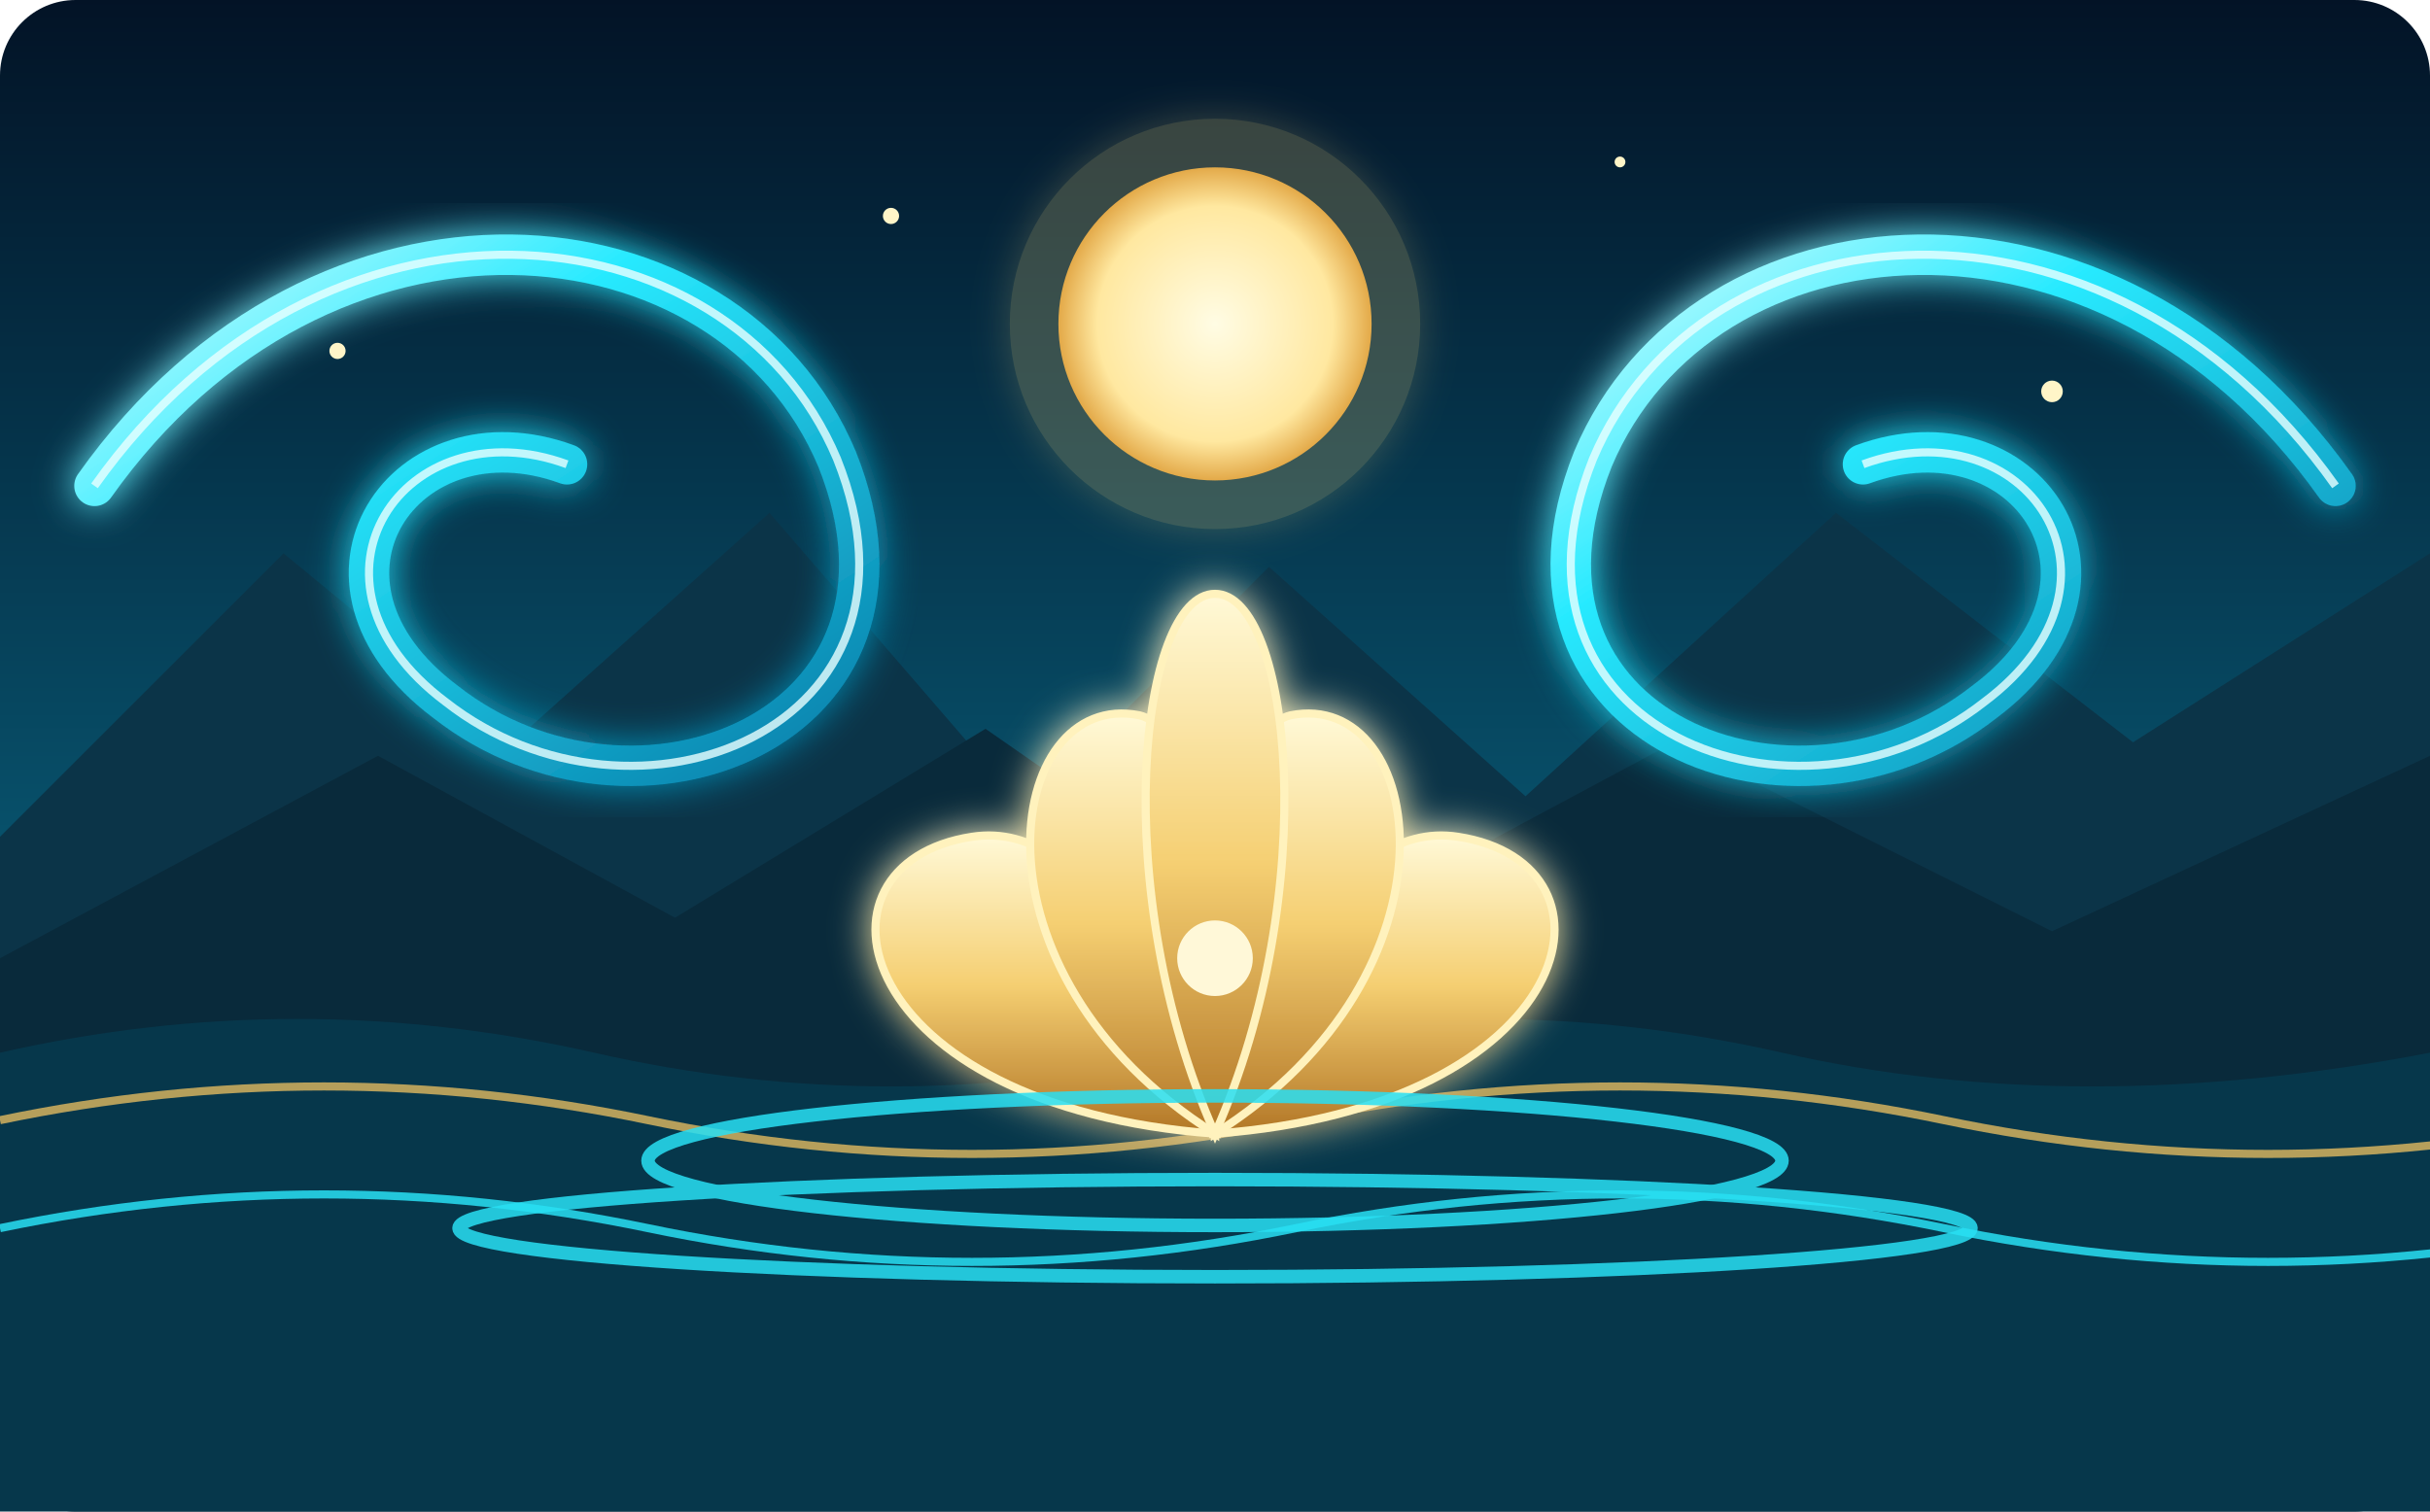
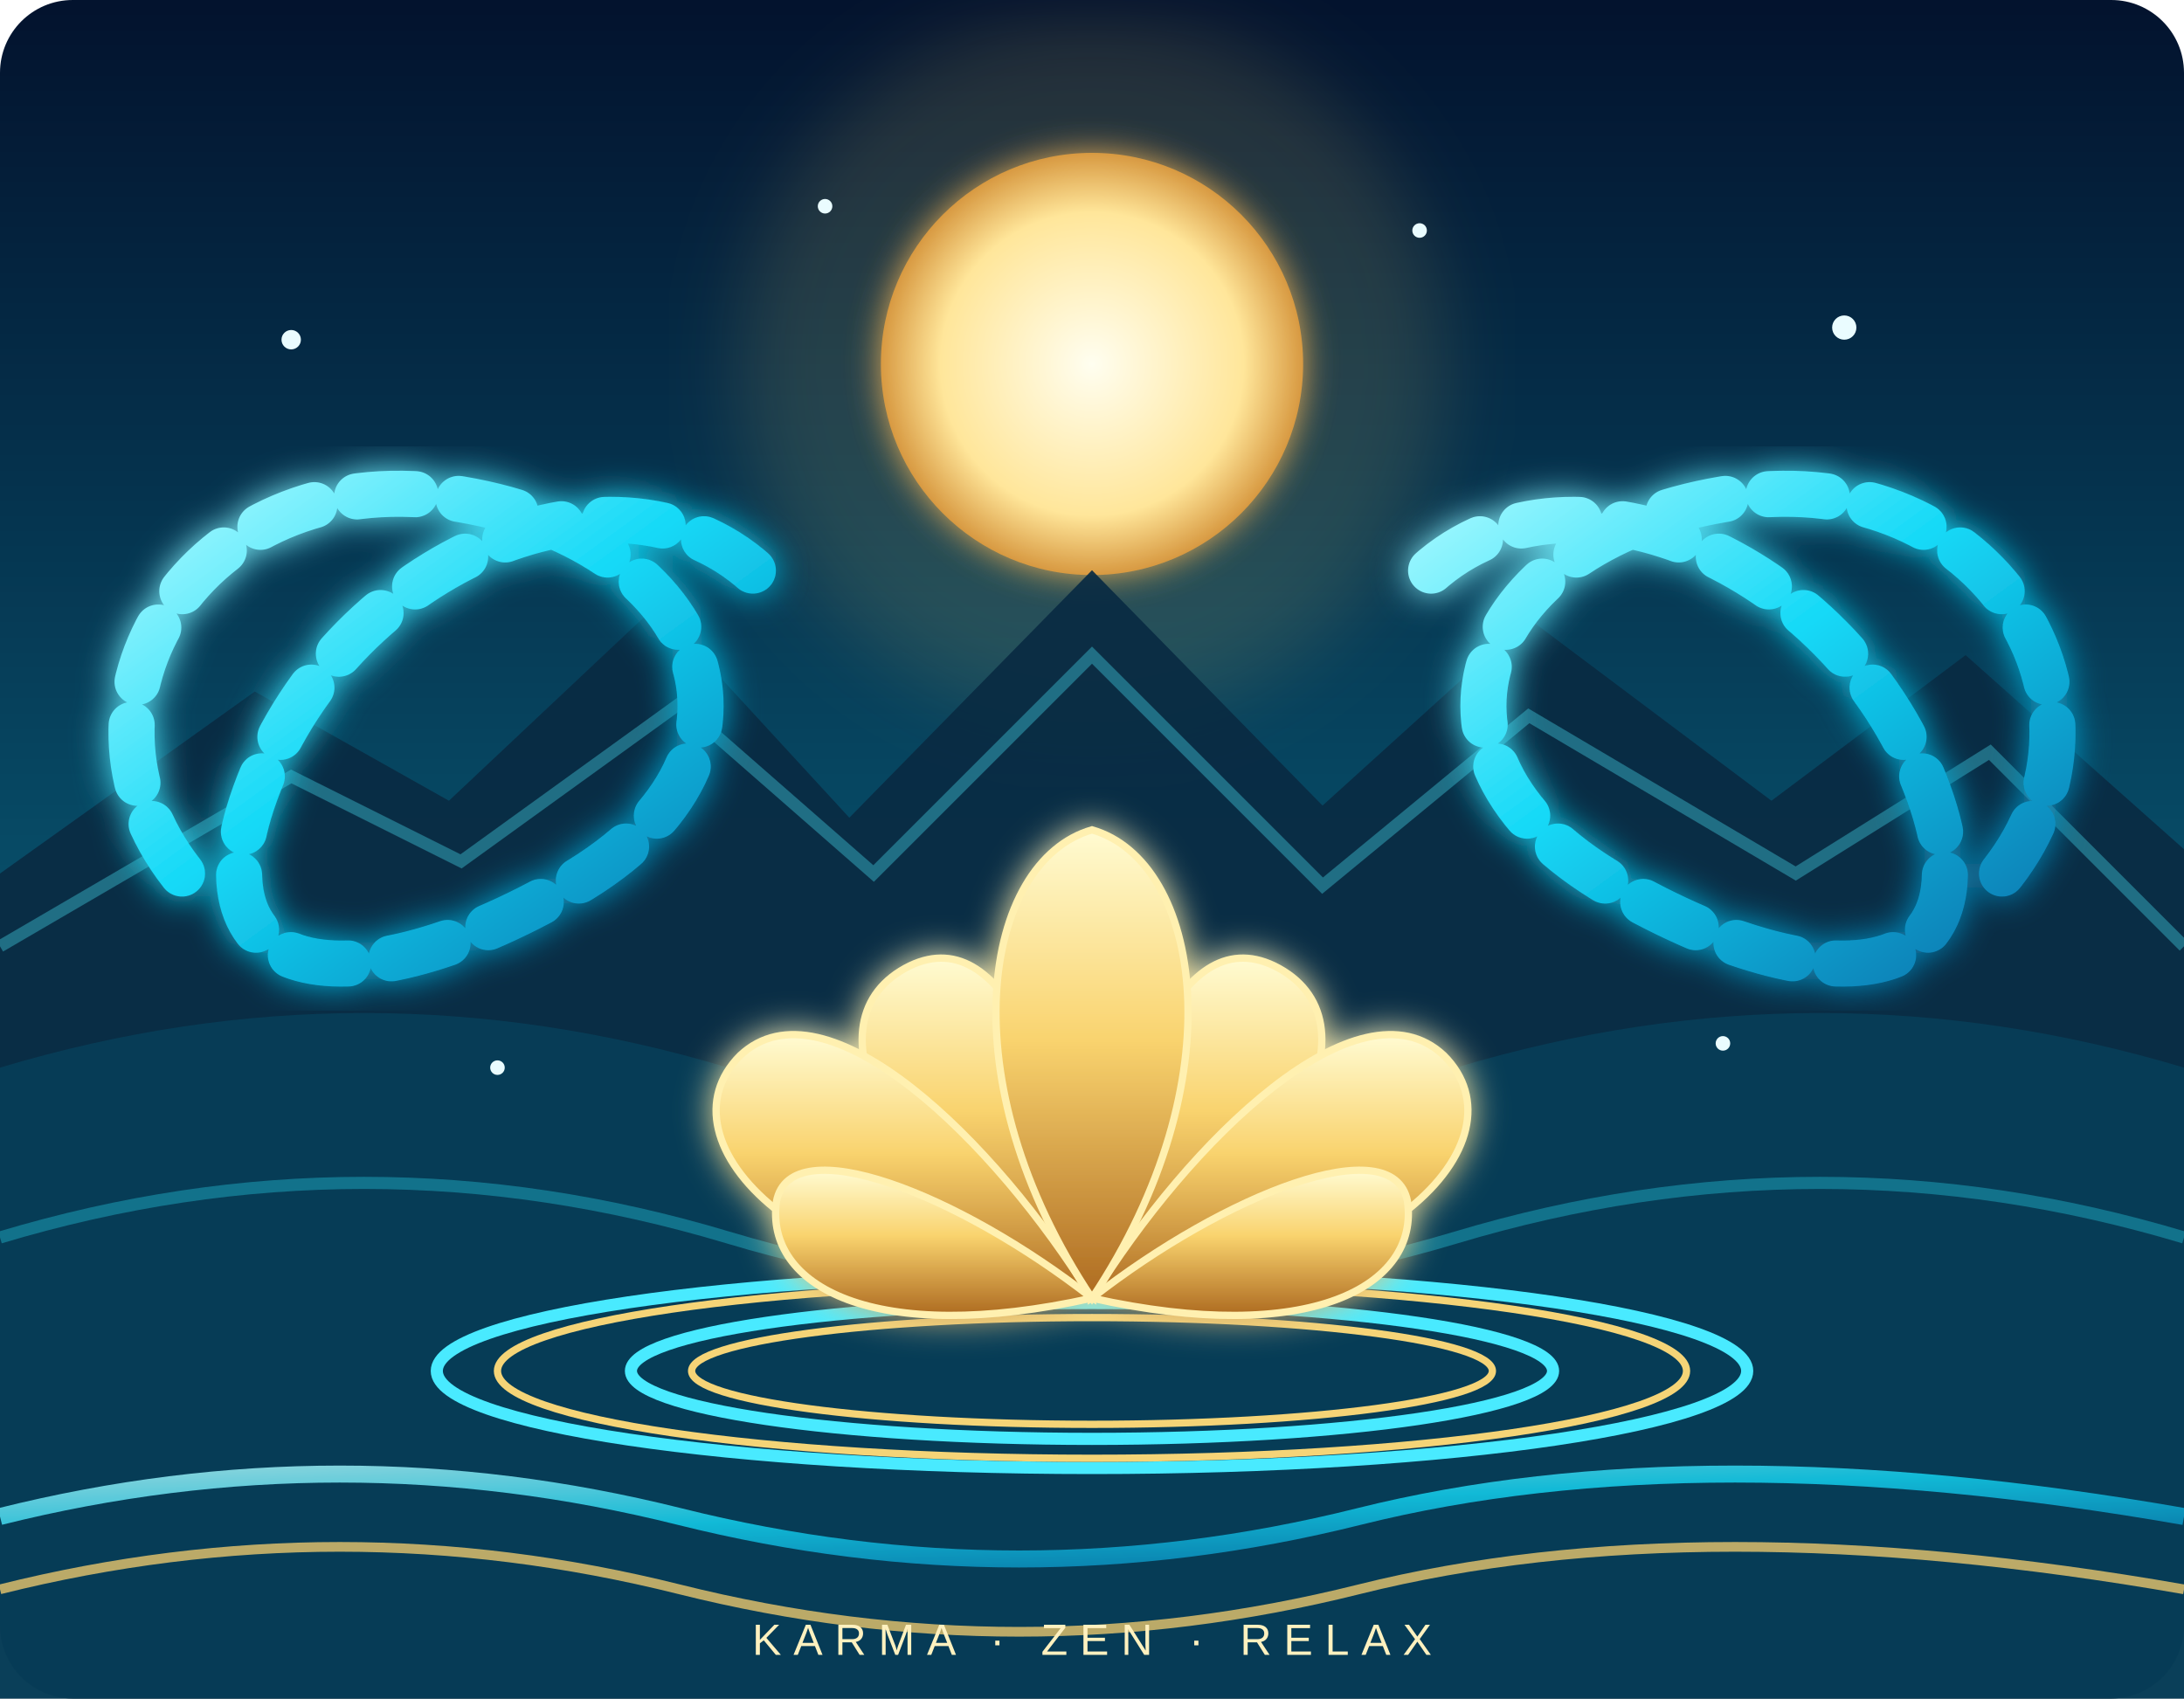
- <svg xmlns="http://www.w3.org/2000/svg" viewBox="0 0 900 560" role="img" aria-labelledby="title desc">
+ <svg xmlns="http://www.w3.org/2000/svg" viewBox="0 0 900 700" role="img" aria-labelledby="t d">
  <defs>
-     <linearGradient id="sky" x2="0" y2="1">
-       <stop stop-color="#031326" />
-       <stop offset=".55" stop-color="#07506a" />
-       <stop offset="1" stop-color="#061e2d" />
+     <linearGradient id="bg" x2="0" y2="1">
+       <stop stop-color="#03132e" />
+       <stop offset=".55" stop-color="#07506b" />
+       <stop offset="1" stop-color="#041c2c" />
    </linearGradient>
    <linearGradient id="gold" x2="0" y2="1">
-       <stop stop-color="#fff9d7" />
-       <stop offset=".5" stop-color="#f5cf72" />
-       <stop offset="1" stop-color="#b27626" />
+       <stop stop-color="#fffbd2" />
+       <stop offset=".45" stop-color="#f9d36e" />
+       <stop offset="1" stop-color="#ad6a20" />
    </linearGradient>
    <linearGradient id="cyan" x2="1" y2="1">
-       <stop stop-color="#d5ffff" />
-       <stop offset=".35" stop-color="#28eaff" />
-       <stop offset="1" stop-color="#087da9" />
+       <stop stop-color="#aafaff" />
+       <stop offset=".45" stop-color="#14d9f7" />
+       <stop offset="1" stop-color="#0872ac" />
    </linearGradient>
    <radialGradient id="moon">
-       <stop stop-color="#fffce4" />
-       <stop offset=".75" stop-color="#ffe8a0" />
-       <stop offset="1" stop-color="#e3a948" />
+       <stop stop-color="#fffef0" />
+       <stop offset=".72" stop-color="#ffe69a" />
+       <stop offset="1" stop-color="#d89a42" />
    </radialGradient>
    <filter id="glow">
      <feGaussianBlur stdDeviation="7" result="b" />
      <feMerge>
        <feMergeNode in="b" />
        <feMergeNode in="SourceGraphic" />
      </feMerge>
    </filter>
+     <filter id="soft">
+       <feGaussianBlur stdDeviation="16" />
+     </filter>
  </defs>
-   <rect width="900" height="560" rx="28" fill="url(#sky)" />
-   <circle cx="450" cy="120" r="76" fill="#f8d77c" opacity=".22" filter="url(#glow)" />
-   <circle cx="450" cy="120" r="58" fill="url(#moon)" />
-   <path d="M0 310L105 205 190 275 285 190 380 300 470 210 565 295 680 190 790 275 900 205V390H0Z" fill="#0b3448" />
-   <path d="M0 355L140 280 250 340 365 270 480 350 620 275 760 345 900 280V410H0Z" fill="#092a3b" />
-   <path d="M0 390Q110 365 220 390T440 390T660 390T900 390V560H0Z" fill="#06374b" />
-   <g opacity=".85" stroke="#d4b15e" stroke-width="3" fill="none">
-     <path d="M0 415Q120 390 240 415T480 415T720 415T960 415">
-       <animate attributeName="stroke-dashoffset" values="0;180" dur="16s" repeatCount="indefinite" />
-     </path>
-     <path d="M0 455Q120 430 240 455T480 455T720 455T960 455" stroke="#28dff3">
-       <animate attributeName="stroke-dashoffset" values="180;0" dur="12s" repeatCount="indefinite" />
-     </path>
+   <style>
+  @keyframes lotusTurn{from{transform:rotate(0deg)}to{transform:rotate(360deg)}}
+  @keyframes breathe{0%,100%{transform:scale(1);opacity:.82}50%{transform:scale(1.055);opacity:1}}
+  @keyframes ripple{0%{transform:scale(.78);opacity:.8}100%{transform:scale(1.32);opacity:0}}
+  @keyframes waveFlow{0%{stroke-dashoffset:0;transform:translateY(0)}50%{transform:translateY(-8px)}100%{stroke-dashoffset:-180;transform:translateY(0)}}
+  @keyframes shimmer{0%,100%{opacity:.55}50%{opacity:1}}
+  .lotus-spin{transform-origin:450px 485px;animation:lotusTurn 38s linear infinite}
+  .lotus-breathe{transform-origin:450px 485px;animation:breathe 7s ease-in-out infinite}
+  .ripple{transform-origin:450px 565px;animation:ripple 6s ease-out infinite}
+  .ripple.delay{animation-delay:3s}
+  .s-wave{fill:none;stroke:url(#cyan);stroke-width:19;stroke-linecap:round;stroke-dasharray:24 18;filter:url(#glow);animation:waveFlow 14s ease-in-out infinite}
+  .s-wave.second{animation-delay:-7s;animation-duration:17s}
+  .spark{animation:shimmer 3.5s ease-in-out infinite}
+  @media(prefers-reduced-motion:reduce){.lotus-spin,.lotus-breathe,.ripple,.s-wave,.spark{animation:none!important}}
+ </style>
+   <rect width="900" height="700" rx="30" fill="url(#bg)" />
+   <circle cx="450" cy="150" r="145" fill="#ffd96c" opacity=".13" filter="url(#soft)" />
+   <circle cx="450" cy="150" r="87" fill="url(#moon)" filter="url(#glow)" />
+   <path d="M0 360L105 285 185 330 270 250 350 337 450 235 545 332 630 255 730 330 810 270 900 350V700H0Z" fill="#092a42" opacity=".92" />
+   <path d="M0 390L120 320 190 355 280 290 360 360 450 270 545 365 630 295 740 360 820 310 900 390" fill="none" stroke="#2c91a6" stroke-width="5" opacity=".65" />
+   <path d="M0 440Q150 395 300 440T600 440T900 440V700H0Z" fill="#06405a" opacity=".82" />
+   <path d="M0 510Q150 465 300 510T600 510T900 510" fill="none" stroke="#28d8ed" stroke-width="5" opacity=".35" />
+   <path class="s-wave" d="M75 360C20 290 80 190 185 205S330 310 235 365 70 405 110 315 265 180 320 245" />
+   <path class="s-wave second" d="M825 360C880 290 820 190 715 205S570 310 665 365 830 405 790 315 635 180 580 245" />
+   <g fill="#eafcff" class="spark">
+     <circle cx="120" cy="140" r="4" />
+     <circle cx="760" cy="135" r="5" />
+     <circle cx="340" cy="85" r="3" />
+     <circle cx="585" cy="95" r="3" />
+     <circle cx="205" cy="440" r="3" />
+     <circle cx="710" cy="430" r="3" />
  </g>
-   <g fill="none" stroke="url(#cyan)" stroke-linecap="round" filter="url(#glow)">
-     <path d="M35 180C120 60 270 75 310 170C350 270 235 315 165 260C105 215 150 150 210 172" stroke-width="15">
-       <animate attributeName="stroke-dashoffset" values="0;240" dur="18s" repeatCount="indefinite" />
-     </path>
-     <path d="M865 180C780 60 630 75 590 170C550 270 665 315 735 260C795 215 750 150 690 172" stroke-width="15">
-       <animate attributeName="stroke-dashoffset" values="240;0" dur="18s" repeatCount="indefinite" />
-     </path>
+   <g class="ripple" fill="none" stroke="#49eaff" stroke-width="5">
+     <ellipse cx="450" cy="565" rx="190" ry="28" />
+     <ellipse cx="450" cy="565" rx="270" ry="40" />
  </g>
-   <g fill="none" stroke="#e8ffff" stroke-width="3" opacity=".8">
-     <path d="M35 180C120 60 270 75 310 170C350 270 235 315 165 260C105 215 150 150 210 172" />
-     <path d="M865 180C780 60 630 75 590 170C550 270 665 315 735 260C795 215 750 150 690 172" />
+   <g class="ripple delay" fill="none" stroke="#f5d477" stroke-width="3">
+     <ellipse cx="450" cy="565" rx="165" ry="22" />
+     <ellipse cx="450" cy="565" rx="245" ry="36" />
  </g>
-   <g transform="translate(450 355)" filter="url(#glow)">
-     <g>
-       <animateTransform attributeName="transform" type="rotate" values="0;360" dur="80s" repeatCount="indefinite" />
-       <g fill="url(#gold)" stroke="#fff2bd" stroke-width="3">
-         <path d="M0 65C-135 55-155-35-90-45C-45-52-18 18 0 65Z" />
-         <path d="M0 65C135 55 155-35 90-45C45-52 18 18 0 65Z" />
-         <path d="M0 65C-95 5-78-100-28-90C-3-84-2-5 0 65Z" />
-         <path d="M0 65C95 5 78-100 28-90C3-84 2-5 0 65Z" />
-         <path d="M0 65C-40-25-28-135 0-135C28-135 40-25 0 65Z" />
-       </g>
+   <g class="lotus-breathe">
+     <g class="lotus-spin" filter="url(#glow)" stroke="#fff0b0" stroke-width="3">
+       <path fill="url(#gold)" d="M450 535C365 490 330 420 375 398 415 379 440 449 450 535Z" />
+       <path fill="url(#gold)" d="M450 535C535 490 570 420 525 398 485 379 460 449 450 535Z" />
+       <path fill="url(#gold)" d="M450 535C330 535 270 470 305 435 340 402 410 470 450 535Z" />
+       <path fill="url(#gold)" d="M450 535C570 535 630 470 595 435 560 402 490 470 450 535Z" />
+       <path fill="url(#gold)" d="M450 535C390 445 405 355 450 342 495 355 510 445 450 535Z" />
+       <path fill="url(#gold)" d="M450 535C360 555 315 530 320 495 326 465 395 492 450 535Z" />
+       <path fill="url(#gold)" d="M450 535C540 555 585 530 580 495 574 465 505 492 450 535Z" />
    </g>
-     <circle r="14" fill="#fff8d8" />
  </g>
-   <g fill="none" stroke="#28dff3" stroke-width="5" opacity=".85">
-     <ellipse cx="450" cy="430" rx="210" ry="24">
-       <animate attributeName="rx" values="160;300;160" dur="8s" repeatCount="indefinite" />
-       <animate attributeName="opacity" values=".8;.25;.8" dur="8s" repeatCount="indefinite" />
-     </ellipse>
-     <ellipse cx="450" cy="455" rx="280" ry="18">
-       <animate attributeName="rx" values="220;350;220" dur="10s" repeatCount="indefinite" />
-     </ellipse>
-   </g>
-   <g fill="#fff5c8">
-     <circle cx="125" cy="130" r="3">
-       <animate attributeName="opacity" values=".2;1;.2" dur="3s" repeatCount="indefinite" />
-     </circle>
-     <circle cx="760" cy="145" r="4">
-       <animate attributeName="opacity" values="1;.2;1" dur="4s" repeatCount="indefinite" />
-     </circle>
-     <circle cx="330" cy="80" r="3">
-       <animate attributeName="opacity" values=".1;1;.1" dur="2.6s" repeatCount="indefinite" />
-     </circle>
-     <circle cx="600" cy="60" r="2">
-       <animate attributeName="opacity" values="1;.2;1" dur="3.4s" repeatCount="indefinite" />
-     </circle>
-   </g>
+   <path d="M0 625Q140 590 280 625T560 625T900 625" fill="none" stroke="url(#cyan)" stroke-width="7" opacity=".8" />
+   <path d="M0 655Q140 620 280 655T560 655T900 655" fill="none" stroke="#e8c66d" stroke-width="4" opacity=".8" />
+   <text x="450" y="682" fill="#fff1bf" font-family="Arial,sans-serif" font-size="18" text-anchor="middle" letter-spacing="5">KARMA · ZEN · RELAX</text>
</svg>
